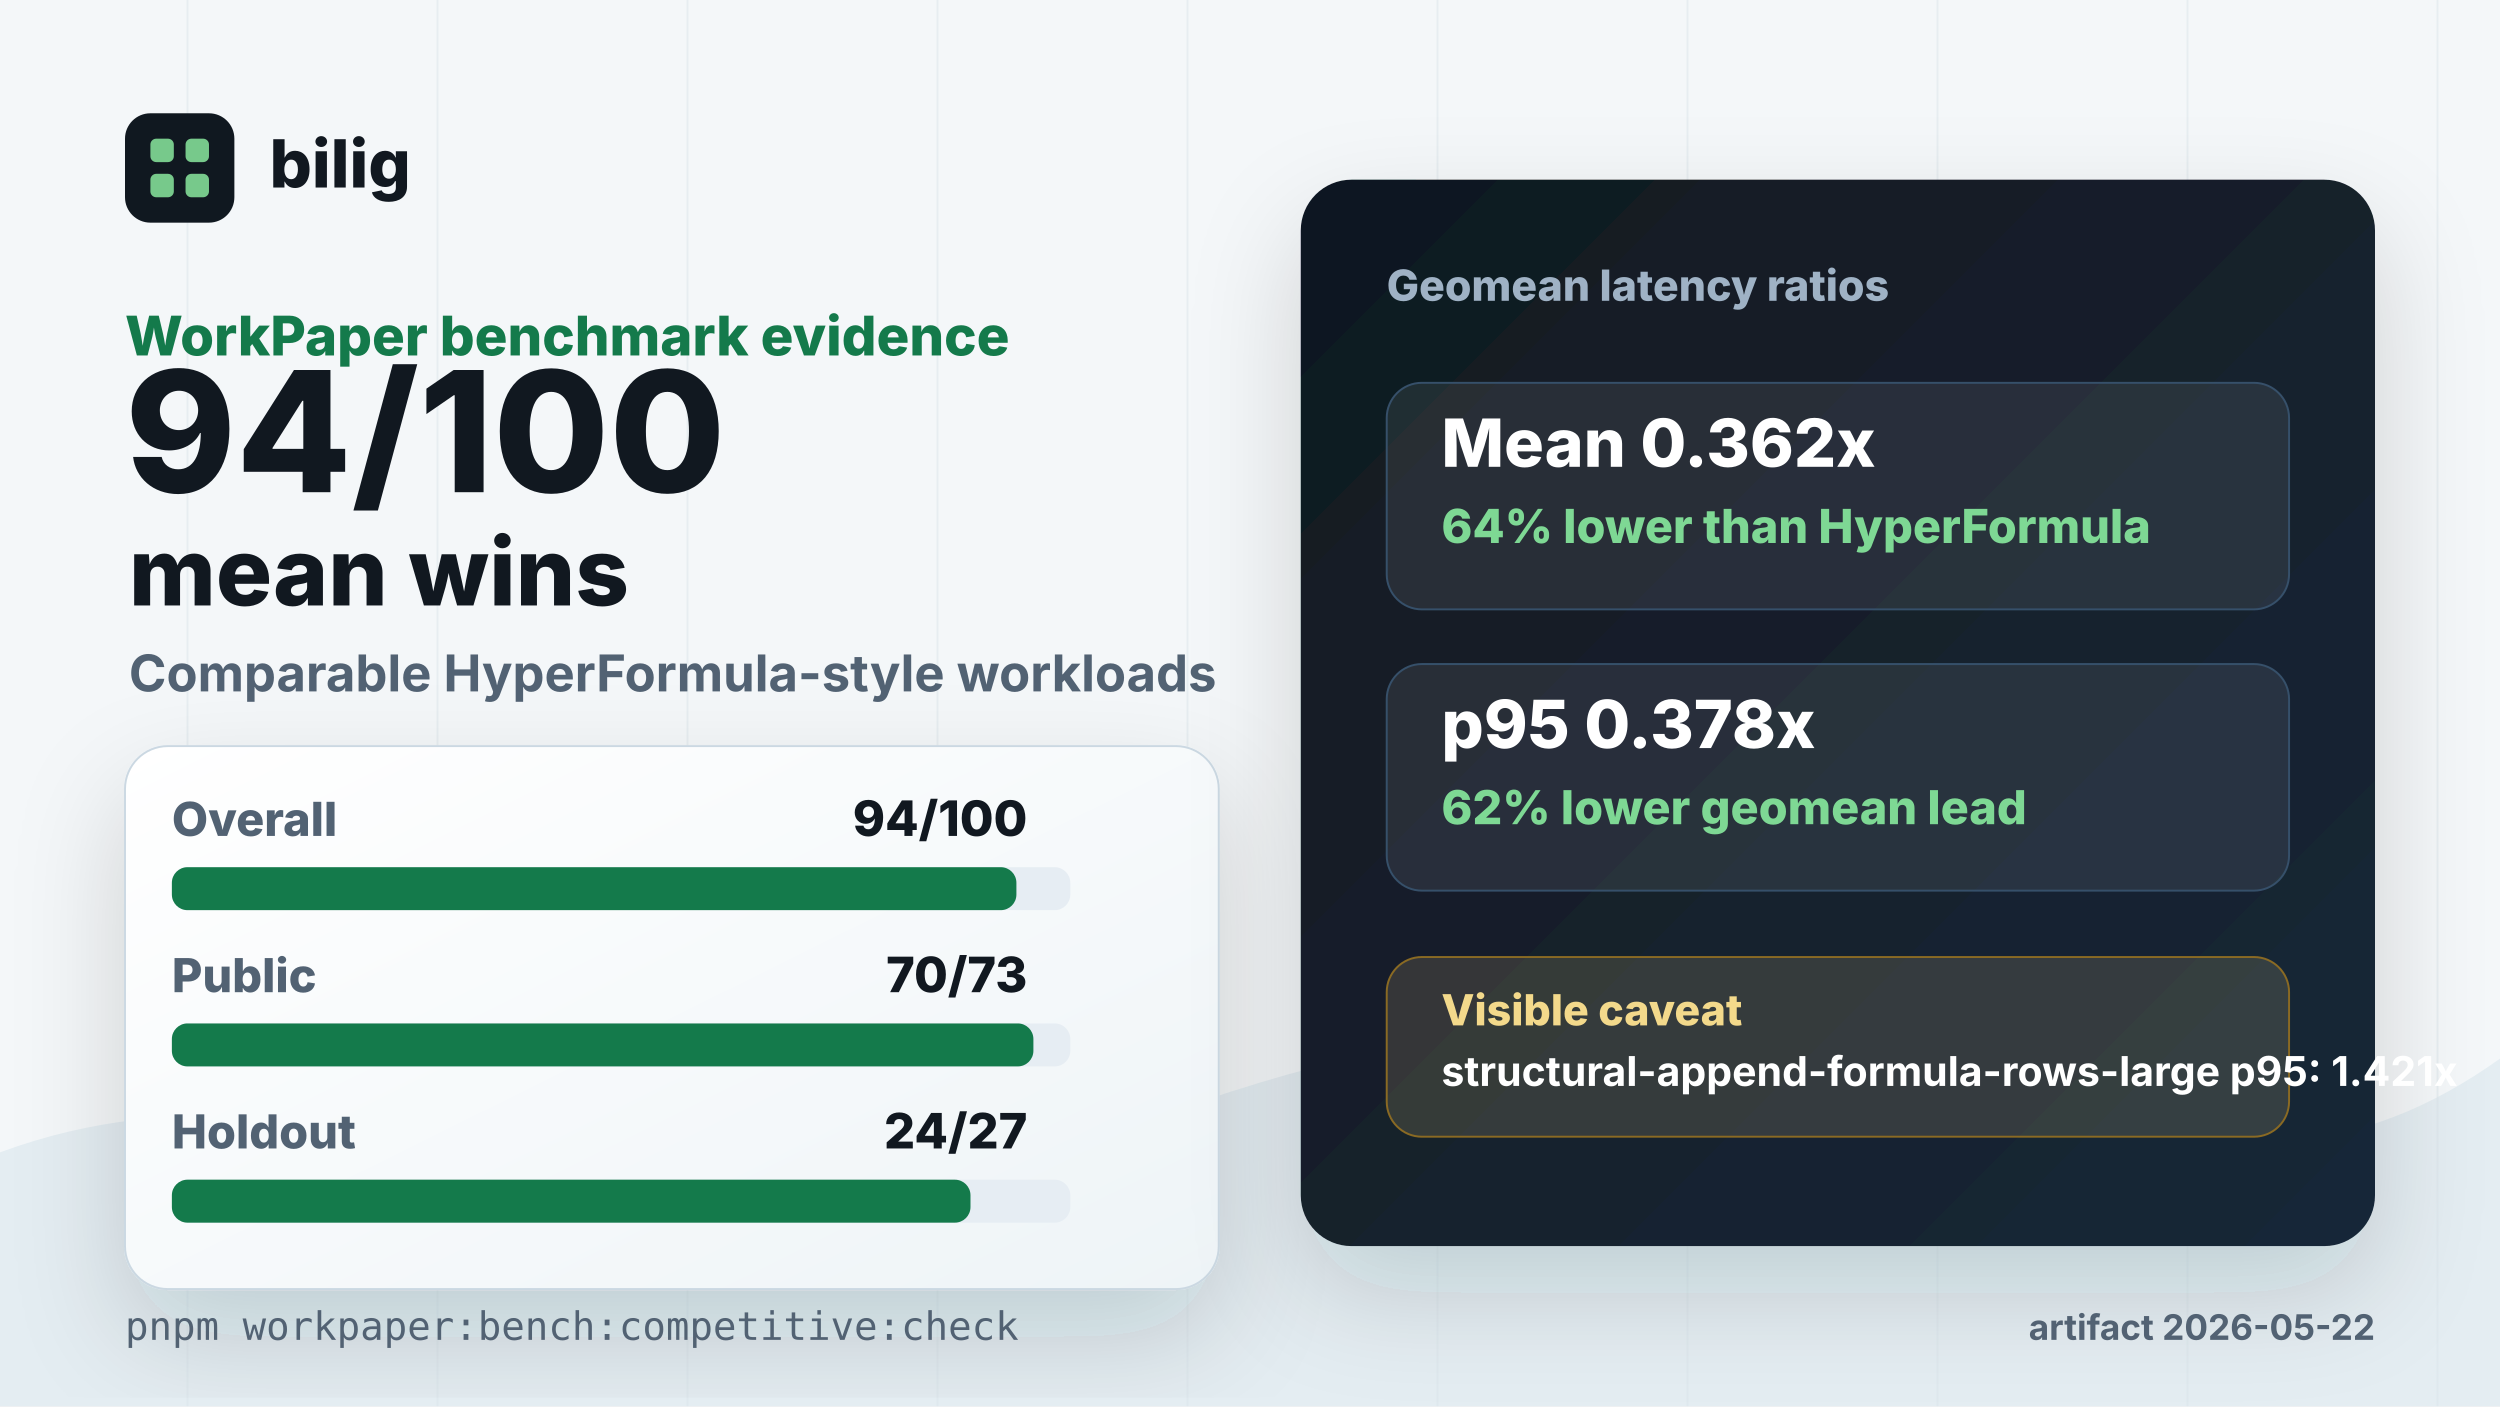
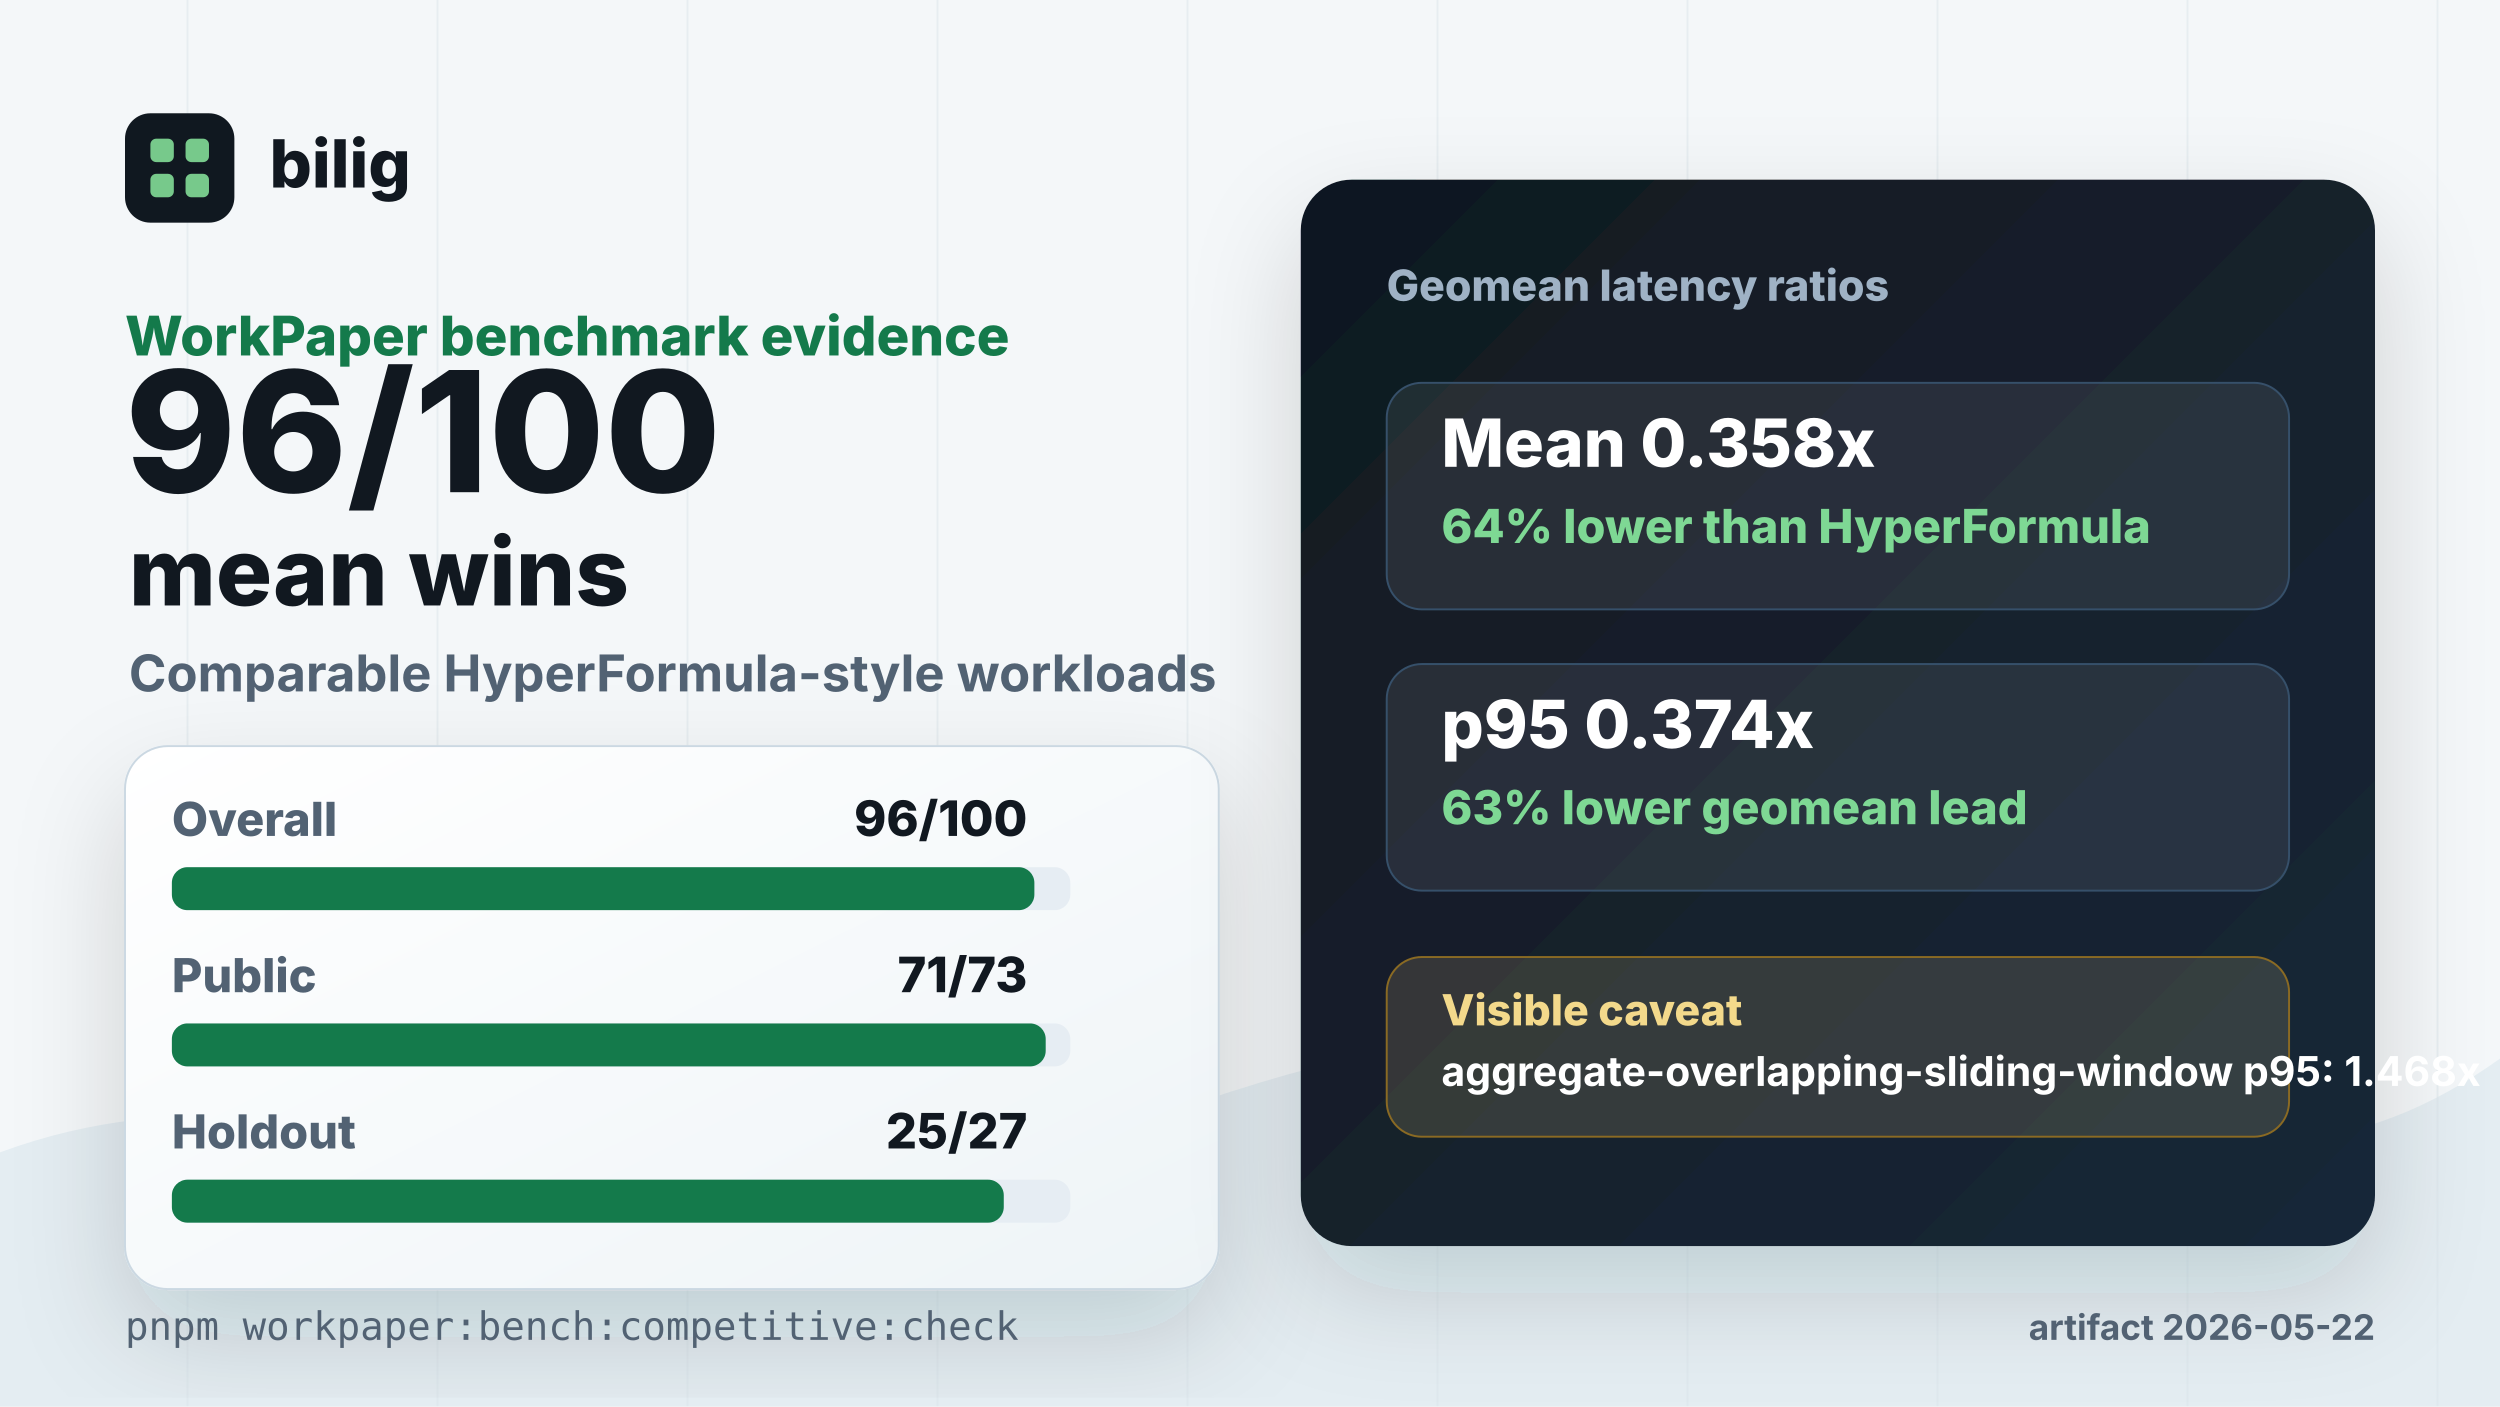
<svg xmlns="http://www.w3.org/2000/svg" width="1280" height="720" viewBox="0 0 1280 720">
  <defs>
    <linearGradient id="panel" x1="0" x2="1" y1="0" y2="1">
      <stop offset="0" stop-color="#ffffff" />
      <stop offset="1" stop-color="#eef4f7" />
    </linearGradient>
    <linearGradient id="dark" x1="0" x2="1" y1="0" y2="1">
      <stop offset="0" stop-color="#101820" />
      <stop offset="1" stop-color="#192838" />
    </linearGradient>
    <filter id="shadow" x="-20%" y="-20%" width="140%" height="140%">
      <feDropShadow dx="0" dy="24" stdDeviation="28" flood-color="#102033" flood-opacity="0.16" />
    </filter>
  </defs>
  <rect width="1280" height="720" fill="#f4f7f9" />
  <path d="M0 590 C190 520 340 674 520 600 C700 526 814 502 1000 560 C1135 602 1210 592 1280 542 L1280 720 L0 720 Z" fill="#e4edf2" />
  <g opacity="0.5" stroke="#d9e3ea" stroke-width="1">
    <path d="M96 0 V720" />
    <path d="M224 0 V720" />
    <path d="M352 0 V720" />
    <path d="M480 0 V720" />
    <path d="M608 0 V720" />
    <path d="M736 0 V720" />
    <path d="M864 0 V720" />
    <path d="M992 0 V720" />
    <path d="M1120 0 V720" />
    <path d="M1248 0 V720" />
  </g>
  <g transform="translate(64 58)">
    <rect x="0" y="0" width="56" height="56" rx="13" fill="#101820" />
    <rect x="13" y="13" width="12" height="12" rx="3" fill="#77c98b" />
    <rect x="31" y="13" width="12" height="12" rx="3" fill="#77c98b" />
    <rect x="13" y="31" width="12" height="12" rx="3" fill="#77c98b" />
    <rect x="31" y="31" width="12" height="12" rx="3" fill="#77c98b" />
    <text x="74" y="38" fill="#111820" font-family="Inter, Arial, Helvetica, sans-serif" font-size="34" font-weight="820">bilig</text>
  </g>
  <text x="64" y="182" fill="#147a4b" font-family="Inter, Arial, Helvetica, sans-serif" font-size="28" font-weight="820">WorkPaper benchmark evidence</text>
-   <text x="64" y="252" fill="#111820" font-family="Inter, Arial, Helvetica, sans-serif" font-size="86" font-weight="830" letter-spacing="0">94/100</text>
+   <text x="64" y="252" fill="#111820" font-family="Inter, Arial, Helvetica, sans-serif" font-size="86" font-weight="830" letter-spacing="0">96/100</text>
  <text x="66" y="310" fill="#111820" font-family="Inter, Arial, Helvetica, sans-serif" font-size="48" font-weight="800" letter-spacing="0">mean wins</text>
  <text x="66" y="354" fill="#526273" font-family="Inter, Arial, Helvetica, sans-serif" font-size="26" font-weight="650">Comparable HyperFormula-style workloads</text>
  <g filter="url(#shadow)">
    <rect x="64" y="382" width="560" height="278" rx="22" fill="url(#panel)" stroke="#cbd8e2" />
  </g>
  <g transform="translate(88 428)">
    <text x="0" y="0" fill="#526273" font-family="Inter, Arial, Helvetica, sans-serif" font-size="24" font-weight="760">Overall</text>
-     <text x="438" y="0" text-anchor="end" fill="#111820" font-family="Inter, Arial, Helvetica, sans-serif" font-size="25" font-weight="820">94/100</text>
+     <text x="438" y="0" text-anchor="end" fill="#111820" font-family="Inter, Arial, Helvetica, sans-serif" font-size="25" font-weight="820">96/100</text>
    <rect x="0" y="16" width="460" height="22" rx="8" fill="#e6edf3" />
-     <rect x="0" y="16" width="432.40" height="22" rx="8" fill="#147a4b" />
+     <rect x="0" y="16" width="441.60" height="22" rx="8" fill="#147a4b" />
  </g>
  <g transform="translate(88 508)">
    <text x="0" y="0" fill="#526273" font-family="Inter, Arial, Helvetica, sans-serif" font-size="24" font-weight="760">Public</text>
-     <text x="438" y="0" text-anchor="end" fill="#111820" font-family="Inter, Arial, Helvetica, sans-serif" font-size="25" font-weight="820">70/73</text>
+     <text x="438" y="0" text-anchor="end" fill="#111820" font-family="Inter, Arial, Helvetica, sans-serif" font-size="25" font-weight="820">71/73</text>
    <rect x="0" y="16" width="460" height="22" rx="8" fill="#e6edf3" />
-     <rect x="0" y="16" width="441.10" height="22" rx="8" fill="#147a4b" />
+     <rect x="0" y="16" width="447.40" height="22" rx="8" fill="#147a4b" />
  </g>
  <g transform="translate(88 588)">
    <text x="0" y="0" fill="#526273" font-family="Inter, Arial, Helvetica, sans-serif" font-size="24" font-weight="760">Holdout</text>
-     <text x="438" y="0" text-anchor="end" fill="#111820" font-family="Inter, Arial, Helvetica, sans-serif" font-size="25" font-weight="820">24/27</text>
+     <text x="438" y="0" text-anchor="end" fill="#111820" font-family="Inter, Arial, Helvetica, sans-serif" font-size="25" font-weight="820">25/27</text>
    <rect x="0" y="16" width="460" height="22" rx="8" fill="#e6edf3" />
-     <rect x="0" y="16" width="408.89" height="22" rx="8" fill="#147a4b" />
+     <rect x="0" y="16" width="425.93" height="22" rx="8" fill="#147a4b" />
  </g>
  <g filter="url(#shadow)">
    <rect x="666" y="92" width="550" height="546" rx="26" fill="url(#dark)" />
  </g>
  <text x="710" y="154" fill="#9fb2c5" font-family="Inter, Arial, Helvetica, sans-serif" font-size="22" font-weight="760">Geomean latency ratios</text>
  <g transform="translate(710 196)">
    <rect x="0" y="0" width="462" height="116" rx="18" fill="#ffffff" fill-opacity="0.08" stroke="#36506a" />
-     <text x="28" y="43" fill="#ffffff" font-family="Inter, Arial, Helvetica, sans-serif" font-size="34" font-weight="840">Mean 0.362x</text>
+     <text x="28" y="43" fill="#ffffff" font-family="Inter, Arial, Helvetica, sans-serif" font-size="34" font-weight="840">Mean 0.358x</text>
    <text x="28" y="82" fill="#7ed894" font-family="Inter, Arial, Helvetica, sans-serif" font-size="24" font-weight="780">64% lower than HyperFormula</text>
  </g>
  <g transform="translate(710 340)">
    <rect x="0" y="0" width="462" height="116" rx="18" fill="#ffffff" fill-opacity="0.08" stroke="#36506a" />
-     <text x="28" y="43" fill="#ffffff" font-family="Inter, Arial, Helvetica, sans-serif" font-size="34" font-weight="840">p95 0.378x</text>
-     <text x="28" y="82" fill="#7ed894" font-family="Inter, Arial, Helvetica, sans-serif" font-size="24" font-weight="780">62% lower geomean lead</text>
+     <text x="28" y="43" fill="#ffffff" font-family="Inter, Arial, Helvetica, sans-serif" font-size="34" font-weight="840">p95 0.374x</text>
+     <text x="28" y="82" fill="#7ed894" font-family="Inter, Arial, Helvetica, sans-serif" font-size="24" font-weight="780">63% lower geomean lead</text>
  </g>
  <g transform="translate(710 490)">
    <rect x="0" y="0" width="462" height="92" rx="18" fill="#f4d991" fill-opacity="0.14" stroke="#8a6a23" />
    <text x="28" y="35" fill="#f3d98b" font-family="Inter, Arial, Helvetica, sans-serif" font-size="22" font-weight="820">Visible caveat</text>
-     <text x="28" y="66" fill="#ffffff" font-family="Inter, Arial, Helvetica, sans-serif" font-size="21" font-weight="650">structural-append-formula-rows-large p95: 1.421x</text>
+     <text x="28" y="66" fill="#ffffff" font-family="Inter, Arial, Helvetica, sans-serif" font-size="21" font-weight="650">aggregate-overlapping-sliding-window p95: 1.468x</text>
  </g>
  <text x="64" y="686" fill="#526273" font-family="SFMono-Regular, Menlo, Consolas, monospace" font-size="20">pnpm workpaper:bench:competitive:check</text>
  <text x="1216" y="686" text-anchor="end" fill="#526273" font-family="Inter, Arial, Helvetica, sans-serif" font-size="18" font-weight="650">artifact 2026-05-22</text>
</svg>
